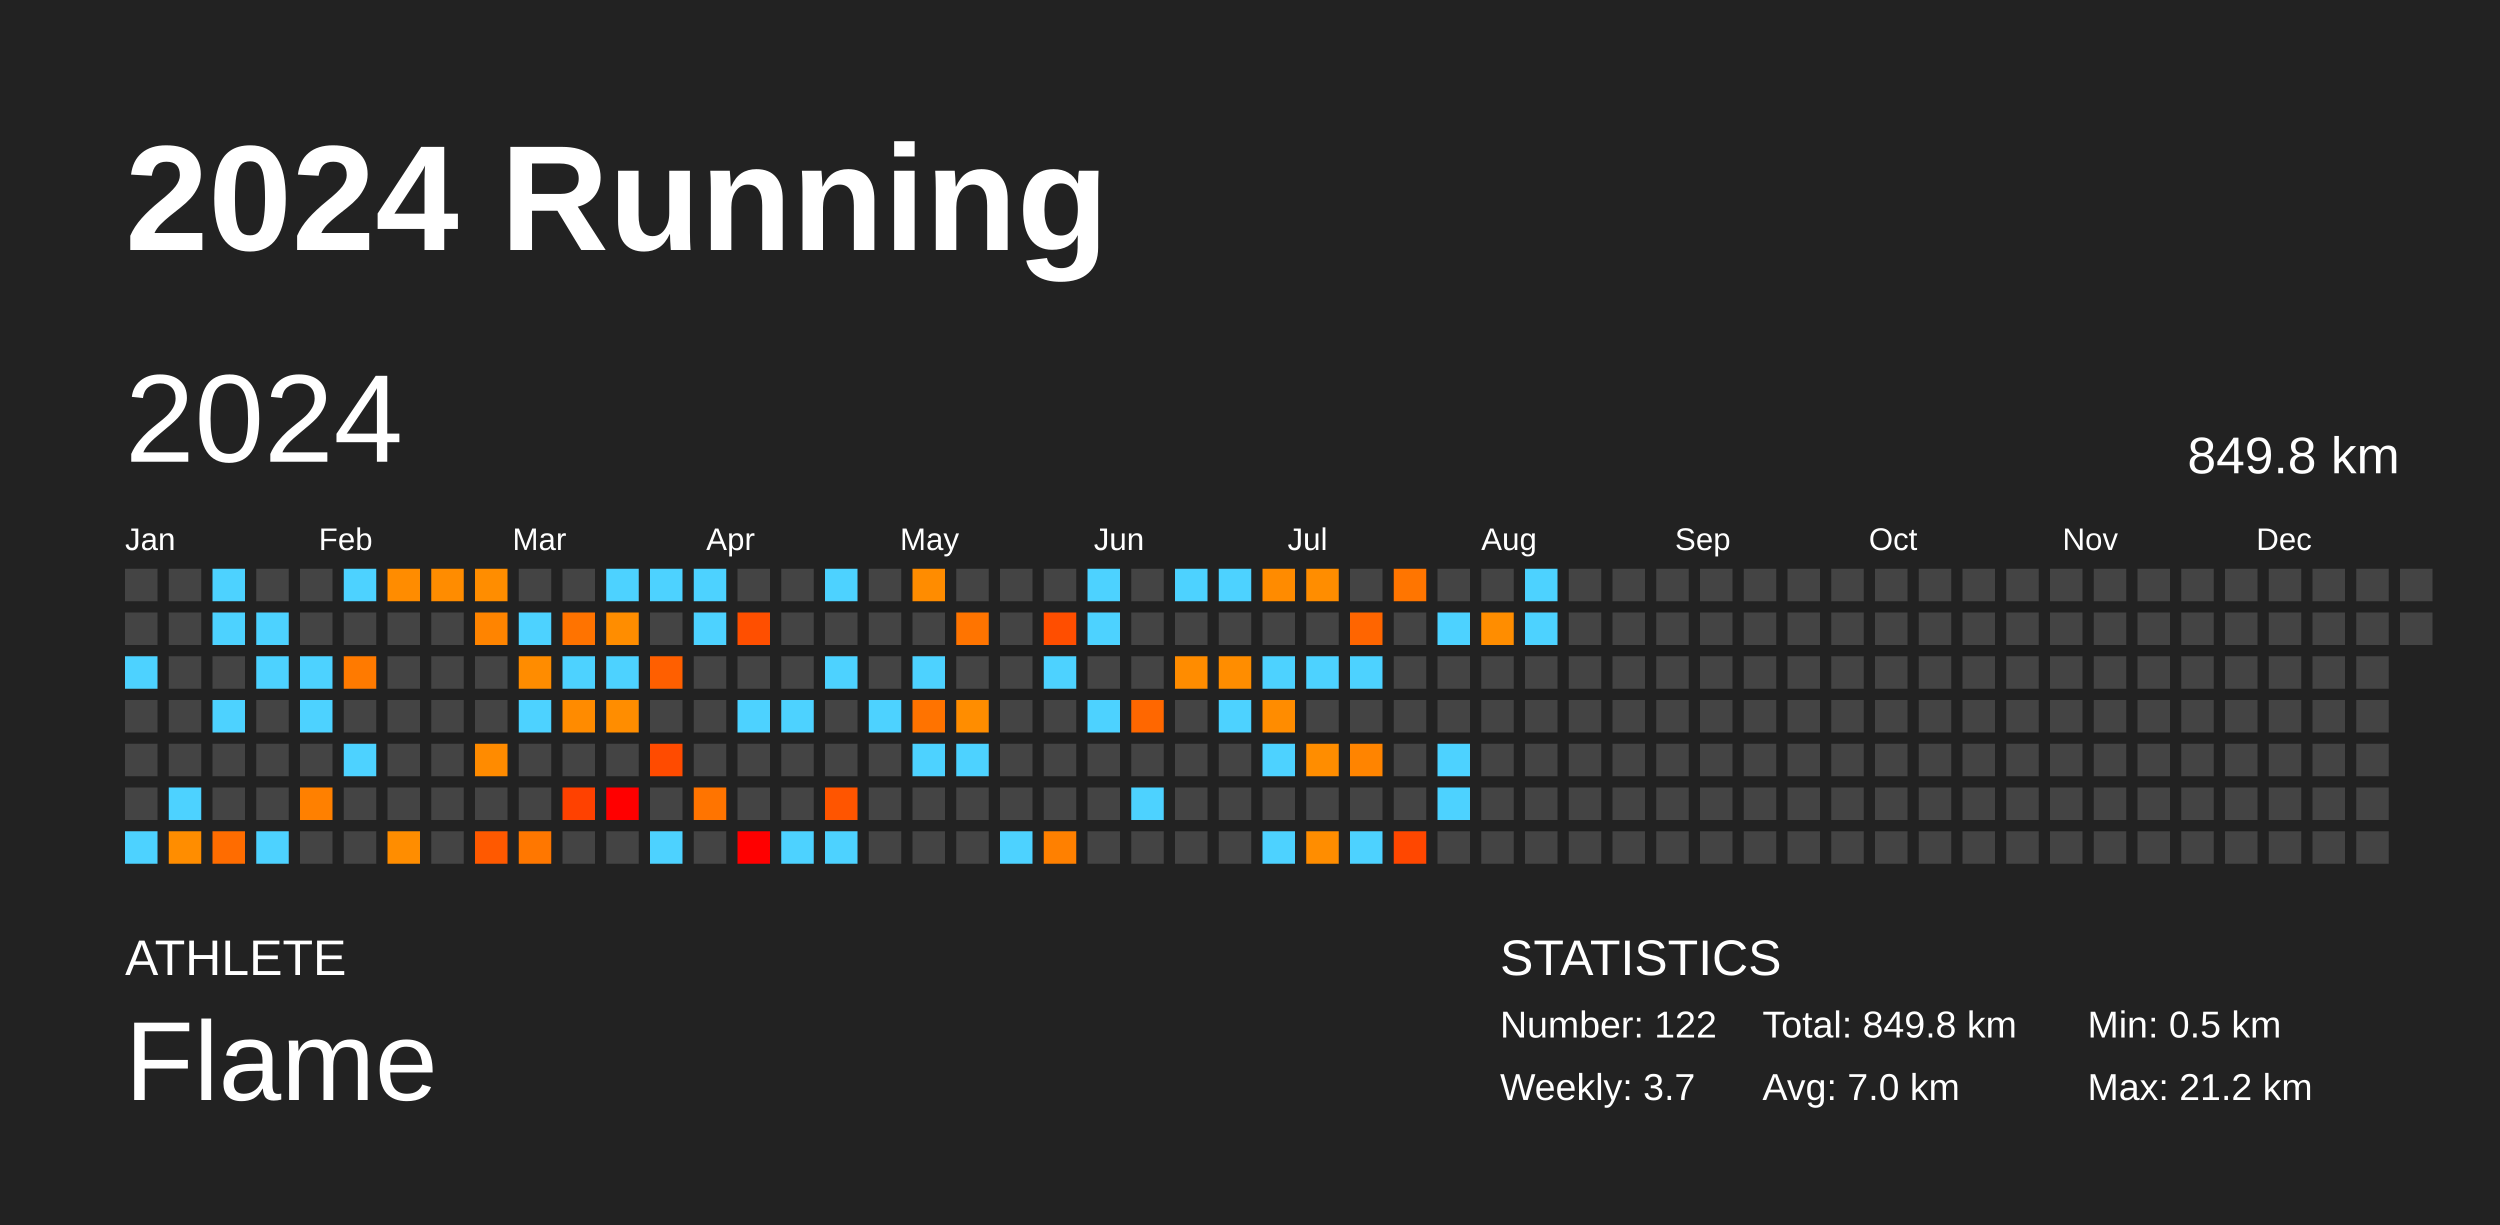
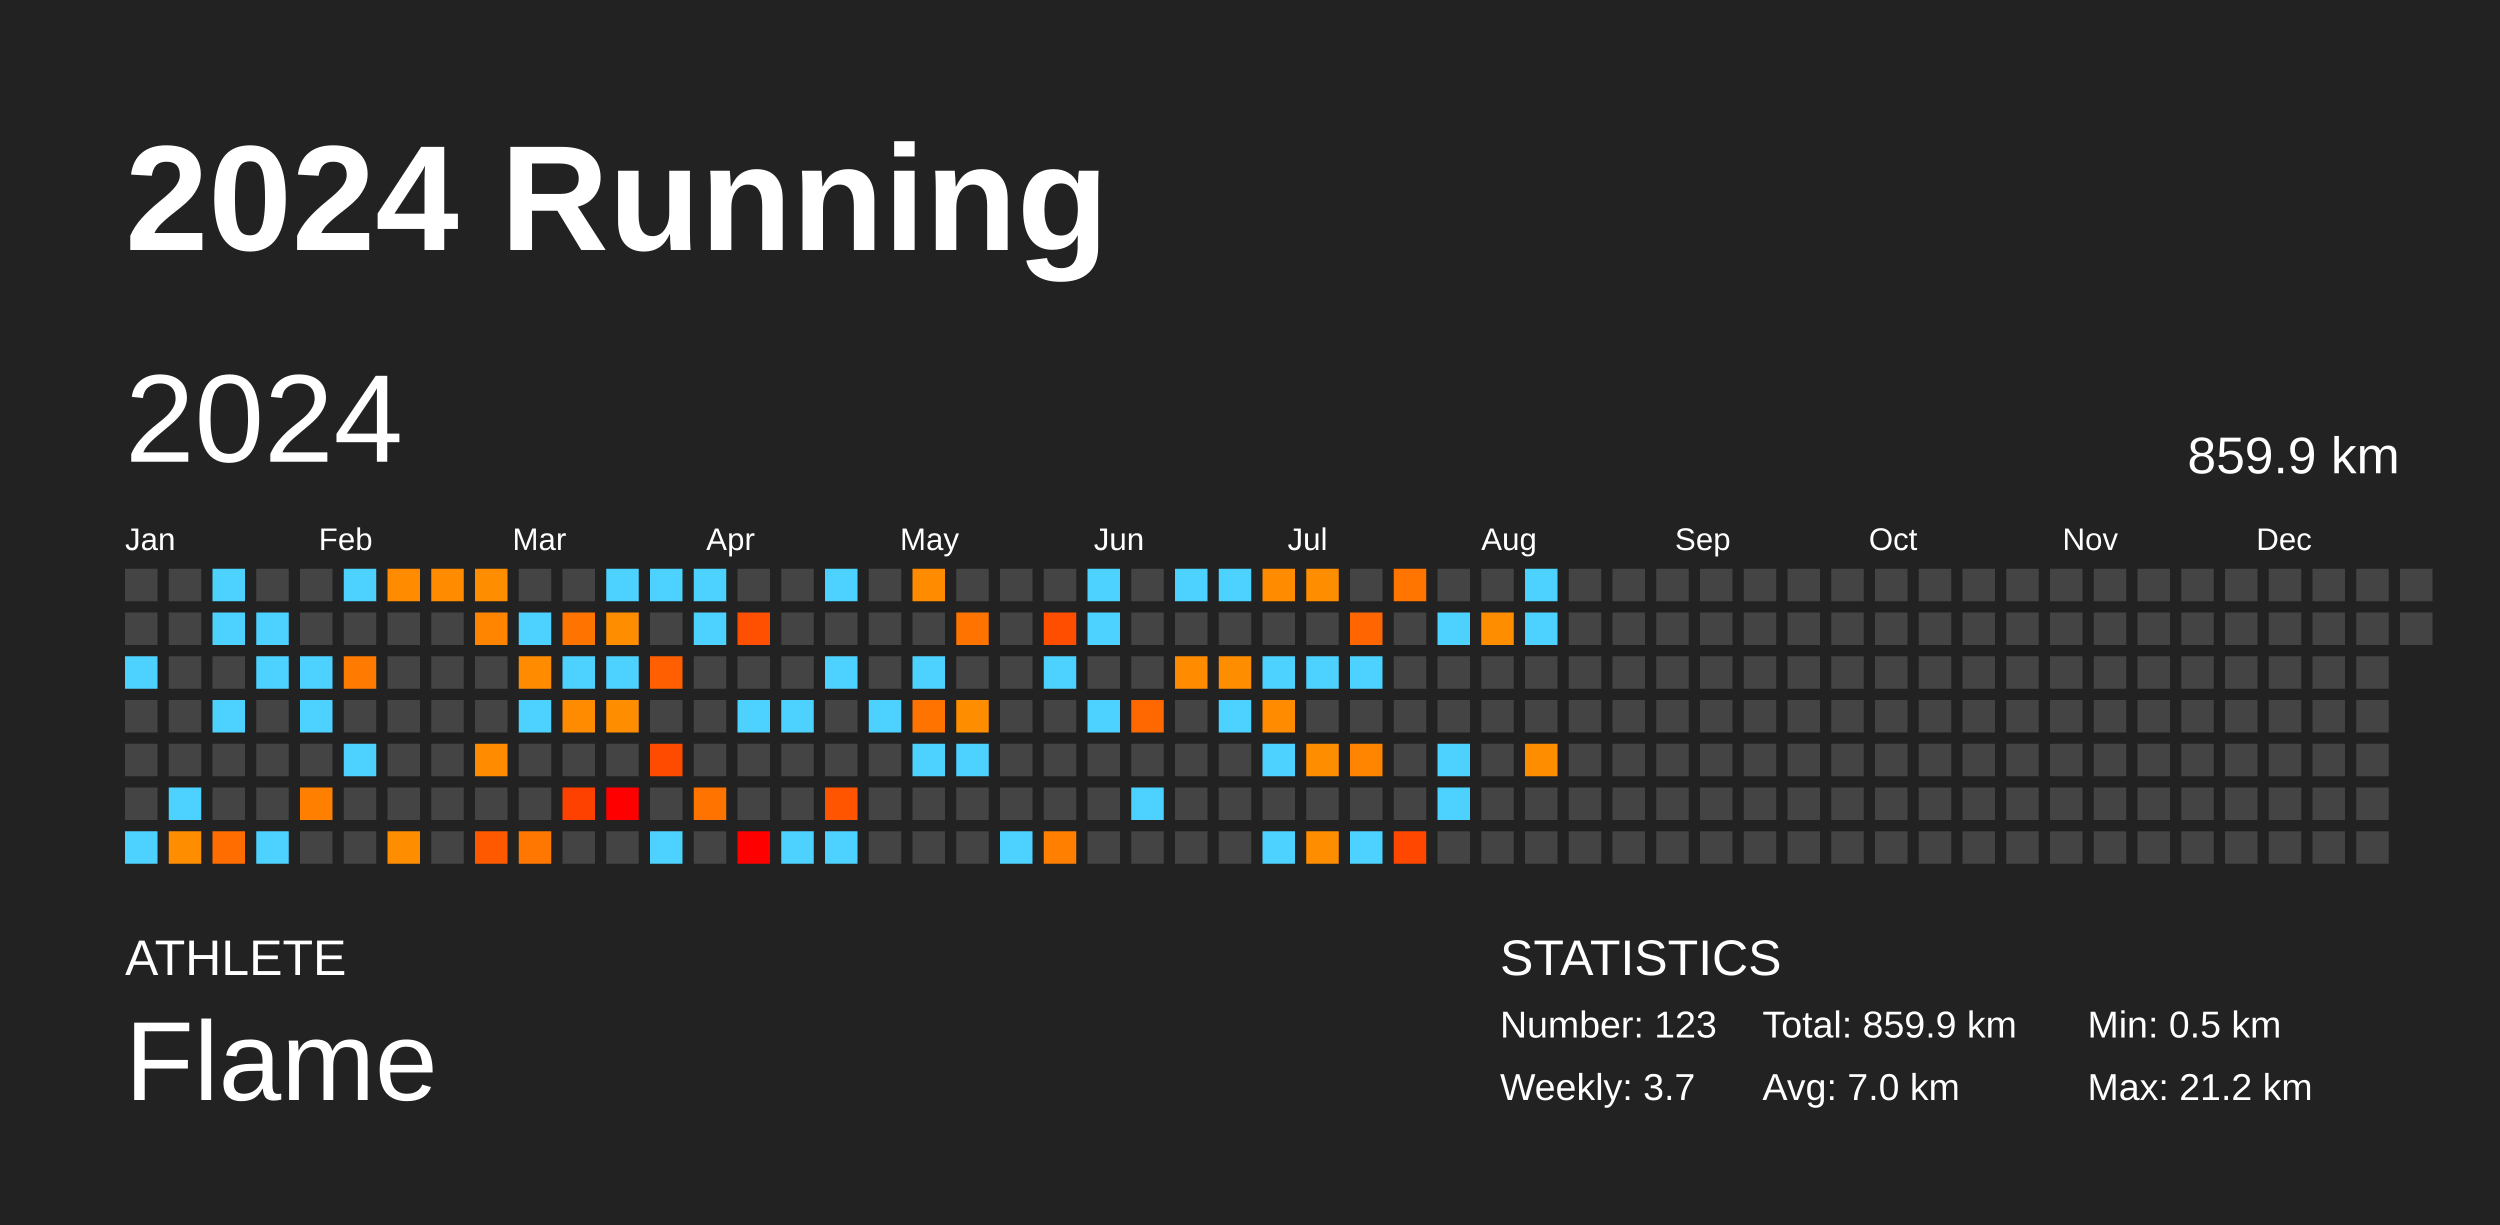
<svg xmlns="http://www.w3.org/2000/svg" baseProfile="full" height="98mm" version="1.1" viewBox="0,0,200,98" width="200mm">
  <defs />
  <rect fill="#222222" height="98" width="200" x="0" y="0" />
  <text fill="#FFFFFF" style="font-size:12px; font-family:Arial; font-weight:bold;" x="10" y="20">2024 Running</text>
  <text fill="#FFFFFF" style="font-size:4px; font-family:Arial" x="10" y="78">ATHLETE</text>
  <text fill="#FFFFFF" style="font-size:9px; font-family:Arial" x="10" y="88">Flame</text>
  <text fill="#FFFFFF" style="font-size:4px; font-family:Arial" x="120" y="78">STATISTICS</text>
-   <text fill="#FFFFFF" style="font-size:3px; font-family:Arial" x="120" y="83">Number: 122</text>
+   <text fill="#FFFFFF" style="font-size:3px; font-family:Arial" x="120" y="83">Number: 123</text>
  <text fill="#FFFFFF" style="font-size:3px; font-family:Arial" x="120" y="88">Weekly: 3.7</text>
-   <text fill="#FFFFFF" style="font-size:3px; font-family:Arial" x="141" y="83">Total: 849.8 km</text>
+   <text fill="#FFFFFF" style="font-size:3px; font-family:Arial" x="141" y="83">Total: 859.9 km</text>
  <text fill="#FFFFFF" style="font-size:3px; font-family:Arial" x="141" y="88">Avg: 7.0 km</text>
  <text fill="#FFFFFF" style="font-size:3px; font-family:Arial" x="167" y="83">Min: 0.5 km</text>
  <text fill="#FFFFFF" style="font-size:3px; font-family:Arial" x="167" y="88">Max: 21.2 km</text>
  <text dominant-baseline="hanging" fill="#FFFFFF" style="font-size:10.0px; font-family:Arial;" x="10" y="30">2024</text>
-   <text dominant-baseline="hanging" fill="#FFFFFF" style="font-size:4.125px; font-family:Arial;" x="175" y="35">849.8 km</text>
+   <text dominant-baseline="hanging" fill="#FFFFFF" style="font-size:4.125px; font-family:Arial;" x="175" y="35">859.9 km</text>
  <text fill="#FFFFFF" style="font-size:2.5px; font-family:Arial" x="10.0" y="44">Jan</text>
  <text fill="#FFFFFF" style="font-size:2.5px; font-family:Arial" x="25.5" y="44">Feb</text>
  <text fill="#FFFFFF" style="font-size:2.5px; font-family:Arial" x="41.0" y="44">Mar</text>
  <text fill="#FFFFFF" style="font-size:2.5px; font-family:Arial" x="56.5" y="44">Apr</text>
  <text fill="#FFFFFF" style="font-size:2.5px; font-family:Arial" x="72.0" y="44">May</text>
  <text fill="#FFFFFF" style="font-size:2.5px; font-family:Arial" x="87.5" y="44">Jun</text>
  <text fill="#FFFFFF" style="font-size:2.5px; font-family:Arial" x="103.0" y="44">Jul</text>
  <text fill="#FFFFFF" style="font-size:2.5px; font-family:Arial" x="118.5" y="44">Aug</text>
  <text fill="#FFFFFF" style="font-size:2.5px; font-family:Arial" x="134.0" y="44">Sep</text>
  <text fill="#FFFFFF" style="font-size:2.5px; font-family:Arial" x="149.5" y="44">Oct</text>
  <text fill="#FFFFFF" style="font-size:2.5px; font-family:Arial" x="165.0" y="44">Nov</text>
  <text fill="#FFFFFF" style="font-size:2.5px; font-family:Arial" x="180.5" y="44">Dec</text>
  <rect fill="#444444" height="2.6" width="2.6" x="10.0" y="45.5" />
  <rect fill="#444444" height="2.6" width="2.6" x="10.0" y="49.0" />
  <rect fill="#4dd2ff" height="2.6" width="2.6" x="10.0" y="52.5" />
  <rect fill="#444444" height="2.6" width="2.6" x="10.0" y="56.0" />
  <rect fill="#444444" height="2.6" width="2.6" x="10.0" y="59.5" />
  <rect fill="#444444" height="2.6" width="2.6" x="10.0" y="63.0" />
  <rect fill="#4dd2ff" height="2.6" width="2.6" x="10.0" y="66.5" />
  <rect fill="#444444" height="2.6" width="2.6" x="13.5" y="45.5" />
  <rect fill="#444444" height="2.6" width="2.6" x="13.5" y="49.0" />
  <rect fill="#444444" height="2.6" width="2.6" x="13.5" y="52.5" />
  <rect fill="#444444" height="2.6" width="2.6" x="13.5" y="56.0" />
  <rect fill="#444444" height="2.6" width="2.6" x="13.5" y="59.5" />
  <rect fill="#4dd2ff" height="2.6" width="2.6" x="13.5" y="63.0" />
  <rect fill="#ff8d00" height="2.6" width="2.6" x="13.5" y="66.5" />
  <rect fill="#4dd2ff" height="2.6" width="2.6" x="17.0" y="45.5" />
  <rect fill="#4dd2ff" height="2.6" width="2.6" x="17.0" y="49.0" />
  <rect fill="#444444" height="2.6" width="2.6" x="17.0" y="52.5" />
  <rect fill="#4dd2ff" height="2.6" width="2.6" x="17.0" y="56.0" />
  <rect fill="#444444" height="2.6" width="2.6" x="17.0" y="59.5" />
  <rect fill="#444444" height="2.6" width="2.6" x="17.0" y="63.0" />
  <rect fill="#ff6c00" height="2.6" width="2.6" x="17.0" y="66.5" />
  <rect fill="#444444" height="2.6" width="2.6" x="20.5" y="45.5" />
  <rect fill="#4dd2ff" height="2.6" width="2.6" x="20.5" y="49.0" />
  <rect fill="#4dd2ff" height="2.6" width="2.6" x="20.5" y="52.5" />
  <rect fill="#444444" height="2.6" width="2.6" x="20.5" y="56.0" />
  <rect fill="#444444" height="2.6" width="2.6" x="20.5" y="59.5" />
  <rect fill="#444444" height="2.6" width="2.6" x="20.5" y="63.0" />
  <rect fill="#4dd2ff" height="2.6" width="2.6" x="20.5" y="66.5" />
  <rect fill="#444444" height="2.6" width="2.6" x="24.0" y="45.5" />
  <rect fill="#444444" height="2.6" width="2.6" x="24.0" y="49.0" />
  <rect fill="#4dd2ff" height="2.6" width="2.6" x="24.0" y="52.5" />
  <rect fill="#4dd2ff" height="2.6" width="2.6" x="24.0" y="56.0" />
  <rect fill="#444444" height="2.6" width="2.6" x="24.0" y="59.5" />
  <rect fill="#ff8000" height="2.6" width="2.6" x="24.0" y="63.0" />
  <rect fill="#444444" height="2.6" width="2.6" x="24.0" y="66.5" />
  <rect fill="#4dd2ff" height="2.6" width="2.6" x="27.5" y="45.5" />
  <rect fill="#444444" height="2.6" width="2.6" x="27.5" y="49.0" />
  <rect fill="#ff7a00" height="2.6" width="2.6" x="27.5" y="52.5" />
  <rect fill="#444444" height="2.6" width="2.6" x="27.5" y="56.0" />
  <rect fill="#4dd2ff" height="2.6" width="2.6" x="27.5" y="59.5" />
  <rect fill="#444444" height="2.6" width="2.6" x="27.5" y="63.0" />
  <rect fill="#444444" height="2.6" width="2.6" x="27.5" y="66.5" />
  <rect fill="#ff8c00" height="2.6" width="2.6" x="31.0" y="45.5" />
  <rect fill="#444444" height="2.6" width="2.6" x="31.0" y="49.0" />
  <rect fill="#444444" height="2.6" width="2.6" x="31.0" y="52.5" />
  <rect fill="#444444" height="2.6" width="2.6" x="31.0" y="56.0" />
  <rect fill="#444444" height="2.6" width="2.6" x="31.0" y="59.5" />
  <rect fill="#444444" height="2.6" width="2.6" x="31.0" y="63.0" />
  <rect fill="#ff8d00" height="2.6" width="2.6" x="31.0" y="66.5" />
  <rect fill="#ff8c00" height="2.6" width="2.6" x="34.5" y="45.5" />
  <rect fill="#444444" height="2.6" width="2.6" x="34.5" y="49.0" />
  <rect fill="#444444" height="2.6" width="2.6" x="34.5" y="52.5" />
  <rect fill="#444444" height="2.6" width="2.6" x="34.5" y="56.0" />
  <rect fill="#444444" height="2.6" width="2.6" x="34.5" y="59.5" />
  <rect fill="#444444" height="2.6" width="2.6" x="34.5" y="63.0" />
  <rect fill="#444444" height="2.6" width="2.6" x="34.5" y="66.5" />
  <rect fill="#ff8d00" height="2.6" width="2.6" x="38.0" y="45.5" />
  <rect fill="#ff8400" height="2.6" width="2.6" x="38.0" y="49.0" />
  <rect fill="#444444" height="2.6" width="2.6" x="38.0" y="52.5" />
  <rect fill="#444444" height="2.6" width="2.6" x="38.0" y="56.0" />
  <rect fill="#ff8b00" height="2.6" width="2.6" x="38.0" y="59.5" />
  <rect fill="#444444" height="2.6" width="2.6" x="38.0" y="63.0" />
  <rect fill="#ff5900" height="2.6" width="2.6" x="38.0" y="66.5" />
  <rect fill="#444444" height="2.6" width="2.6" x="41.5" y="45.5" />
  <rect fill="#4dd2ff" height="2.6" width="2.6" x="41.5" y="49.0" />
  <rect fill="#ff8c00" height="2.6" width="2.6" x="41.5" y="52.5" />
  <rect fill="#4dd2ff" height="2.6" width="2.6" x="41.5" y="56.0" />
  <rect fill="#444444" height="2.6" width="2.6" x="41.5" y="59.5" />
  <rect fill="#444444" height="2.6" width="2.6" x="41.5" y="63.0" />
  <rect fill="#ff7700" height="2.6" width="2.6" x="41.5" y="66.5" />
  <rect fill="#444444" height="2.6" width="2.6" x="45.0" y="45.5" />
  <rect fill="#ff7300" height="2.6" width="2.6" x="45.0" y="49.0" />
  <rect fill="#4dd2ff" height="2.6" width="2.6" x="45.0" y="52.5" />
  <rect fill="#ff8b00" height="2.6" width="2.6" x="45.0" y="56.0" />
  <rect fill="#444444" height="2.6" width="2.6" x="45.0" y="59.5" />
  <rect fill="#ff4100" height="2.6" width="2.6" x="45.0" y="63.0" />
  <rect fill="#444444" height="2.6" width="2.6" x="45.0" y="66.5" />
  <rect fill="#4dd2ff" height="2.6" width="2.6" x="48.5" y="45.5" />
  <rect fill="#ff8d00" height="2.6" width="2.6" x="48.5" y="49.0" />
  <rect fill="#4dd2ff" height="2.6" width="2.6" x="48.5" y="52.5" />
  <rect fill="#ff8d00" height="2.6" width="2.6" x="48.5" y="56.0" />
  <rect fill="#444444" height="2.6" width="2.6" x="48.5" y="59.5" />
  <rect fill="red" height="2.6" width="2.6" x="48.5" y="63.0" />
  <rect fill="#444444" height="2.6" width="2.6" x="48.5" y="66.5" />
  <rect fill="#4dd2ff" height="2.6" width="2.6" x="52.0" y="45.5" />
  <rect fill="#444444" height="2.6" width="2.6" x="52.0" y="49.0" />
  <rect fill="#ff5f00" height="2.6" width="2.6" x="52.0" y="52.5" />
  <rect fill="#444444" height="2.6" width="2.6" x="52.0" y="56.0" />
  <rect fill="#ff4b00" height="2.6" width="2.6" x="52.0" y="59.5" />
  <rect fill="#444444" height="2.6" width="2.6" x="52.0" y="63.0" />
  <rect fill="#4dd2ff" height="2.6" width="2.6" x="52.0" y="66.5" />
  <rect fill="#4dd2ff" height="2.6" width="2.6" x="55.5" y="45.5" />
  <rect fill="#4dd2ff" height="2.6" width="2.6" x="55.5" y="49.0" />
  <rect fill="#444444" height="2.6" width="2.6" x="55.5" y="52.5" />
  <rect fill="#444444" height="2.6" width="2.6" x="55.5" y="56.0" />
  <rect fill="#444444" height="2.6" width="2.6" x="55.5" y="59.5" />
  <rect fill="#ff7400" height="2.6" width="2.6" x="55.5" y="63.0" />
  <rect fill="#444444" height="2.6" width="2.6" x="55.5" y="66.5" />
  <rect fill="#444444" height="2.6" width="2.6" x="59.0" y="45.5" />
  <rect fill="#ff4f00" height="2.6" width="2.6" x="59.0" y="49.0" />
  <rect fill="#444444" height="2.6" width="2.6" x="59.0" y="52.5" />
  <rect fill="#4dd2ff" height="2.6" width="2.6" x="59.0" y="56.0" />
  <rect fill="#444444" height="2.6" width="2.6" x="59.0" y="59.5" />
  <rect fill="#444444" height="2.6" width="2.6" x="59.0" y="63.0" />
  <rect fill="red" height="2.6" width="2.6" x="59.0" y="66.5" />
  <rect fill="#444444" height="2.6" width="2.6" x="62.5" y="45.5" />
  <rect fill="#444444" height="2.6" width="2.6" x="62.5" y="49.0" />
  <rect fill="#444444" height="2.6" width="2.6" x="62.5" y="52.5" />
  <rect fill="#4dd2ff" height="2.6" width="2.6" x="62.5" y="56.0" />
  <rect fill="#444444" height="2.6" width="2.6" x="62.5" y="59.5" />
  <rect fill="#444444" height="2.6" width="2.6" x="62.5" y="63.0" />
  <rect fill="#4dd2ff" height="2.6" width="2.6" x="62.5" y="66.5" />
  <rect fill="#4dd2ff" height="2.6" width="2.6" x="66.0" y="45.5" />
  <rect fill="#444444" height="2.6" width="2.6" x="66.0" y="49.0" />
  <rect fill="#4dd2ff" height="2.6" width="2.6" x="66.0" y="52.5" />
  <rect fill="#444444" height="2.6" width="2.6" x="66.0" y="56.0" />
  <rect fill="#444444" height="2.6" width="2.6" x="66.0" y="59.5" />
  <rect fill="#ff5500" height="2.6" width="2.6" x="66.0" y="63.0" />
  <rect fill="#4dd2ff" height="2.6" width="2.6" x="66.0" y="66.5" />
  <rect fill="#444444" height="2.6" width="2.6" x="69.5" y="45.5" />
  <rect fill="#444444" height="2.6" width="2.6" x="69.5" y="49.0" />
  <rect fill="#444444" height="2.6" width="2.6" x="69.5" y="52.5" />
  <rect fill="#4dd2ff" height="2.6" width="2.6" x="69.5" y="56.0" />
  <rect fill="#444444" height="2.6" width="2.6" x="69.5" y="59.5" />
  <rect fill="#444444" height="2.6" width="2.6" x="69.5" y="63.0" />
  <rect fill="#444444" height="2.6" width="2.6" x="69.5" y="66.5" />
  <rect fill="#ff8c00" height="2.6" width="2.6" x="73.0" y="45.5" />
  <rect fill="#444444" height="2.6" width="2.6" x="73.0" y="49.0" />
  <rect fill="#4dd2ff" height="2.6" width="2.6" x="73.0" y="52.5" />
  <rect fill="#ff7300" height="2.6" width="2.6" x="73.0" y="56.0" />
  <rect fill="#4dd2ff" height="2.6" width="2.6" x="73.0" y="59.5" />
  <rect fill="#444444" height="2.6" width="2.6" x="73.0" y="63.0" />
  <rect fill="#444444" height="2.6" width="2.6" x="73.0" y="66.5" />
  <rect fill="#444444" height="2.6" width="2.6" x="76.5" y="45.5" />
  <rect fill="#ff7400" height="2.6" width="2.6" x="76.5" y="49.0" />
  <rect fill="#444444" height="2.6" width="2.6" x="76.5" y="52.5" />
  <rect fill="#ff8d00" height="2.6" width="2.6" x="76.5" y="56.0" />
  <rect fill="#4dd2ff" height="2.6" width="2.6" x="76.5" y="59.5" />
  <rect fill="#444444" height="2.6" width="2.6" x="76.5" y="63.0" />
  <rect fill="#444444" height="2.6" width="2.6" x="76.5" y="66.5" />
  <rect fill="#444444" height="2.6" width="2.6" x="80.0" y="45.5" />
  <rect fill="#444444" height="2.6" width="2.6" x="80.0" y="49.0" />
  <rect fill="#444444" height="2.6" width="2.6" x="80.0" y="52.5" />
  <rect fill="#444444" height="2.6" width="2.6" x="80.0" y="56.0" />
  <rect fill="#444444" height="2.6" width="2.6" x="80.0" y="59.5" />
  <rect fill="#444444" height="2.6" width="2.6" x="80.0" y="63.0" />
  <rect fill="#4dd2ff" height="2.6" width="2.6" x="80.0" y="66.5" />
  <rect fill="#444444" height="2.6" width="2.6" x="83.5" y="45.5" />
  <rect fill="#ff4e00" height="2.6" width="2.6" x="83.5" y="49.0" />
  <rect fill="#4dd2ff" height="2.6" width="2.6" x="83.5" y="52.5" />
  <rect fill="#444444" height="2.6" width="2.6" x="83.5" y="56.0" />
  <rect fill="#444444" height="2.6" width="2.6" x="83.5" y="59.5" />
  <rect fill="#444444" height="2.6" width="2.6" x="83.5" y="63.0" />
  <rect fill="#ff8000" height="2.6" width="2.6" x="83.5" y="66.5" />
  <rect fill="#4dd2ff" height="2.6" width="2.6" x="87.0" y="45.5" />
  <rect fill="#4dd2ff" height="2.6" width="2.6" x="87.0" y="49.0" />
  <rect fill="#444444" height="2.6" width="2.6" x="87.0" y="52.5" />
  <rect fill="#4dd2ff" height="2.6" width="2.6" x="87.0" y="56.0" />
  <rect fill="#444444" height="2.6" width="2.6" x="87.0" y="59.5" />
  <rect fill="#444444" height="2.6" width="2.6" x="87.0" y="63.0" />
  <rect fill="#444444" height="2.6" width="2.6" x="87.0" y="66.5" />
  <rect fill="#444444" height="2.6" width="2.6" x="90.5" y="45.5" />
  <rect fill="#444444" height="2.6" width="2.6" x="90.5" y="49.0" />
  <rect fill="#444444" height="2.6" width="2.6" x="90.5" y="52.5" />
  <rect fill="#ff6700" height="2.6" width="2.6" x="90.5" y="56.0" />
  <rect fill="#444444" height="2.6" width="2.6" x="90.5" y="59.5" />
  <rect fill="#4dd2ff" height="2.6" width="2.6" x="90.5" y="63.0" />
  <rect fill="#444444" height="2.6" width="2.6" x="90.5" y="66.5" />
  <rect fill="#4dd2ff" height="2.6" width="2.6" x="94.0" y="45.5" />
  <rect fill="#444444" height="2.6" width="2.6" x="94.0" y="49.0" />
  <rect fill="#ff8c00" height="2.6" width="2.6" x="94.0" y="52.5" />
  <rect fill="#444444" height="2.6" width="2.6" x="94.0" y="56.0" />
  <rect fill="#444444" height="2.6" width="2.6" x="94.0" y="59.5" />
  <rect fill="#444444" height="2.6" width="2.6" x="94.0" y="63.0" />
  <rect fill="#444444" height="2.6" width="2.6" x="94.0" y="66.5" />
  <rect fill="#4dd2ff" height="2.6" width="2.6" x="97.5" y="45.5" />
  <rect fill="#444444" height="2.6" width="2.6" x="97.5" y="49.0" />
  <rect fill="#ff8d00" height="2.6" width="2.6" x="97.5" y="52.5" />
  <rect fill="#4dd2ff" height="2.6" width="2.6" x="97.5" y="56.0" />
  <rect fill="#444444" height="2.6" width="2.6" x="97.5" y="59.5" />
  <rect fill="#444444" height="2.6" width="2.6" x="97.5" y="63.0" />
  <rect fill="#444444" height="2.6" width="2.6" x="97.5" y="66.5" />
  <rect fill="#ff8b00" height="2.6" width="2.6" x="101.0" y="45.5" />
  <rect fill="#444444" height="2.6" width="2.6" x="101.0" y="49.0" />
  <rect fill="#4dd2ff" height="2.6" width="2.6" x="101.0" y="52.5" />
  <rect fill="#ff8c00" height="2.6" width="2.6" x="101.0" y="56.0" />
  <rect fill="#4dd2ff" height="2.6" width="2.6" x="101.0" y="59.5" />
  <rect fill="#444444" height="2.6" width="2.6" x="101.0" y="63.0" />
  <rect fill="#4dd2ff" height="2.6" width="2.6" x="101.0" y="66.5" />
  <rect fill="#ff8d00" height="2.6" width="2.6" x="104.5" y="45.5" />
  <rect fill="#444444" height="2.6" width="2.6" x="104.5" y="49.0" />
  <rect fill="#4dd2ff" height="2.6" width="2.6" x="104.5" y="52.5" />
  <rect fill="#444444" height="2.6" width="2.6" x="104.5" y="56.0" />
  <rect fill="#ff8d00" height="2.6" width="2.6" x="104.5" y="59.5" />
  <rect fill="#444444" height="2.6" width="2.6" x="104.5" y="63.0" />
  <rect fill="#ff8d00" height="2.6" width="2.6" x="104.5" y="66.5" />
  <rect fill="#444444" height="2.6" width="2.6" x="108.0" y="45.5" />
  <rect fill="#ff6500" height="2.6" width="2.6" x="108.0" y="49.0" />
  <rect fill="#4dd2ff" height="2.6" width="2.6" x="108.0" y="52.5" />
  <rect fill="#444444" height="2.6" width="2.6" x="108.0" y="56.0" />
  <rect fill="#ff8400" height="2.6" width="2.6" x="108.0" y="59.5" />
  <rect fill="#444444" height="2.6" width="2.6" x="108.0" y="63.0" />
  <rect fill="#4dd2ff" height="2.6" width="2.6" x="108.0" y="66.5" />
  <rect fill="#ff7500" height="2.6" width="2.6" x="111.5" y="45.5" />
  <rect fill="#444444" height="2.6" width="2.6" x="111.5" y="49.0" />
  <rect fill="#444444" height="2.6" width="2.6" x="111.5" y="52.5" />
  <rect fill="#444444" height="2.6" width="2.6" x="111.5" y="56.0" />
  <rect fill="#444444" height="2.6" width="2.6" x="111.5" y="59.5" />
  <rect fill="#444444" height="2.6" width="2.6" x="111.5" y="63.0" />
  <rect fill="#ff4700" height="2.6" width="2.6" x="111.5" y="66.5" />
  <rect fill="#444444" height="2.6" width="2.6" x="115.0" y="45.5" />
  <rect fill="#4dd2ff" height="2.6" width="2.6" x="115.0" y="49.0" />
  <rect fill="#444444" height="2.6" width="2.6" x="115.0" y="52.5" />
  <rect fill="#444444" height="2.6" width="2.6" x="115.0" y="56.0" />
  <rect fill="#4dd2ff" height="2.6" width="2.6" x="115.0" y="59.5" />
  <rect fill="#4dd2ff" height="2.6" width="2.6" x="115.0" y="63.0" />
  <rect fill="#444444" height="2.6" width="2.6" x="115.0" y="66.5" />
  <rect fill="#444444" height="2.6" width="2.6" x="118.5" y="45.5" />
  <rect fill="#ff8d00" height="2.6" width="2.6" x="118.5" y="49.0" />
  <rect fill="#444444" height="2.6" width="2.6" x="118.5" y="52.5" />
  <rect fill="#444444" height="2.6" width="2.6" x="118.5" y="56.0" />
  <rect fill="#444444" height="2.6" width="2.6" x="118.5" y="59.5" />
  <rect fill="#444444" height="2.6" width="2.6" x="118.5" y="63.0" />
  <rect fill="#444444" height="2.6" width="2.6" x="118.5" y="66.5" />
  <rect fill="#4dd2ff" height="2.6" width="2.6" x="122.0" y="45.5" />
  <rect fill="#4dd2ff" height="2.6" width="2.6" x="122.0" y="49.0" />
  <rect fill="#444444" height="2.6" width="2.6" x="122.0" y="52.5" />
  <rect fill="#444444" height="2.6" width="2.6" x="122.0" y="56.0" />
-   <rect fill="#444444" height="2.6" width="2.6" x="122.0" y="59.5" />
+   <rect fill="#ff8d00" height="2.6" width="2.6" x="122.0" y="59.5" />
  <rect fill="#444444" height="2.6" width="2.6" x="122.0" y="63.0" />
  <rect fill="#444444" height="2.6" width="2.6" x="122.0" y="66.5" />
  <rect fill="#444444" height="2.6" width="2.6" x="125.5" y="45.5" />
  <rect fill="#444444" height="2.6" width="2.6" x="125.5" y="49.0" />
  <rect fill="#444444" height="2.6" width="2.6" x="125.5" y="52.5" />
  <rect fill="#444444" height="2.6" width="2.6" x="125.5" y="56.0" />
  <rect fill="#444444" height="2.6" width="2.6" x="125.5" y="59.5" />
  <rect fill="#444444" height="2.6" width="2.6" x="125.5" y="63.0" />
  <rect fill="#444444" height="2.6" width="2.6" x="125.5" y="66.5" />
  <rect fill="#444444" height="2.6" width="2.6" x="129.0" y="45.5" />
  <rect fill="#444444" height="2.6" width="2.6" x="129.0" y="49.0" />
  <rect fill="#444444" height="2.6" width="2.6" x="129.0" y="52.5" />
  <rect fill="#444444" height="2.6" width="2.6" x="129.0" y="56.0" />
  <rect fill="#444444" height="2.6" width="2.6" x="129.0" y="59.5" />
  <rect fill="#444444" height="2.6" width="2.6" x="129.0" y="63.0" />
  <rect fill="#444444" height="2.6" width="2.6" x="129.0" y="66.5" />
  <rect fill="#444444" height="2.6" width="2.6" x="132.5" y="45.5" />
  <rect fill="#444444" height="2.6" width="2.6" x="132.5" y="49.0" />
  <rect fill="#444444" height="2.6" width="2.6" x="132.5" y="52.5" />
  <rect fill="#444444" height="2.6" width="2.6" x="132.5" y="56.0" />
  <rect fill="#444444" height="2.6" width="2.6" x="132.5" y="59.5" />
  <rect fill="#444444" height="2.6" width="2.6" x="132.5" y="63.0" />
  <rect fill="#444444" height="2.6" width="2.6" x="132.5" y="66.5" />
  <rect fill="#444444" height="2.6" width="2.6" x="136.0" y="45.5" />
  <rect fill="#444444" height="2.6" width="2.6" x="136.0" y="49.0" />
  <rect fill="#444444" height="2.6" width="2.6" x="136.0" y="52.5" />
  <rect fill="#444444" height="2.6" width="2.6" x="136.0" y="56.0" />
  <rect fill="#444444" height="2.6" width="2.6" x="136.0" y="59.5" />
  <rect fill="#444444" height="2.6" width="2.6" x="136.0" y="63.0" />
  <rect fill="#444444" height="2.6" width="2.6" x="136.0" y="66.5" />
  <rect fill="#444444" height="2.6" width="2.6" x="139.5" y="45.5" />
  <rect fill="#444444" height="2.6" width="2.6" x="139.5" y="49.0" />
  <rect fill="#444444" height="2.6" width="2.6" x="139.5" y="52.5" />
  <rect fill="#444444" height="2.6" width="2.6" x="139.5" y="56.0" />
  <rect fill="#444444" height="2.6" width="2.6" x="139.5" y="59.5" />
  <rect fill="#444444" height="2.6" width="2.6" x="139.5" y="63.0" />
  <rect fill="#444444" height="2.6" width="2.6" x="139.5" y="66.5" />
  <rect fill="#444444" height="2.6" width="2.6" x="143.0" y="45.5" />
  <rect fill="#444444" height="2.6" width="2.6" x="143.0" y="49.0" />
  <rect fill="#444444" height="2.6" width="2.6" x="143.0" y="52.5" />
  <rect fill="#444444" height="2.6" width="2.6" x="143.0" y="56.0" />
  <rect fill="#444444" height="2.6" width="2.6" x="143.0" y="59.5" />
  <rect fill="#444444" height="2.6" width="2.6" x="143.0" y="63.0" />
  <rect fill="#444444" height="2.6" width="2.6" x="143.0" y="66.5" />
  <rect fill="#444444" height="2.6" width="2.6" x="146.5" y="45.5" />
  <rect fill="#444444" height="2.6" width="2.6" x="146.5" y="49.0" />
  <rect fill="#444444" height="2.6" width="2.6" x="146.5" y="52.5" />
  <rect fill="#444444" height="2.6" width="2.6" x="146.5" y="56.0" />
  <rect fill="#444444" height="2.6" width="2.6" x="146.5" y="59.5" />
  <rect fill="#444444" height="2.6" width="2.6" x="146.5" y="63.0" />
  <rect fill="#444444" height="2.6" width="2.6" x="146.5" y="66.5" />
  <rect fill="#444444" height="2.6" width="2.6" x="150.0" y="45.5" />
  <rect fill="#444444" height="2.6" width="2.6" x="150.0" y="49.0" />
  <rect fill="#444444" height="2.6" width="2.6" x="150.0" y="52.5" />
  <rect fill="#444444" height="2.6" width="2.6" x="150.0" y="56.0" />
  <rect fill="#444444" height="2.6" width="2.6" x="150.0" y="59.5" />
  <rect fill="#444444" height="2.6" width="2.6" x="150.0" y="63.0" />
  <rect fill="#444444" height="2.6" width="2.6" x="150.0" y="66.5" />
  <rect fill="#444444" height="2.6" width="2.6" x="153.5" y="45.5" />
  <rect fill="#444444" height="2.6" width="2.6" x="153.5" y="49.0" />
  <rect fill="#444444" height="2.6" width="2.6" x="153.5" y="52.5" />
  <rect fill="#444444" height="2.6" width="2.6" x="153.5" y="56.0" />
  <rect fill="#444444" height="2.6" width="2.6" x="153.5" y="59.5" />
  <rect fill="#444444" height="2.6" width="2.6" x="153.5" y="63.0" />
  <rect fill="#444444" height="2.6" width="2.6" x="153.5" y="66.5" />
  <rect fill="#444444" height="2.6" width="2.6" x="157.0" y="45.5" />
  <rect fill="#444444" height="2.6" width="2.6" x="157.0" y="49.0" />
  <rect fill="#444444" height="2.6" width="2.6" x="157.0" y="52.5" />
  <rect fill="#444444" height="2.6" width="2.6" x="157.0" y="56.0" />
  <rect fill="#444444" height="2.6" width="2.6" x="157.0" y="59.5" />
  <rect fill="#444444" height="2.6" width="2.6" x="157.0" y="63.0" />
  <rect fill="#444444" height="2.6" width="2.6" x="157.0" y="66.5" />
  <rect fill="#444444" height="2.6" width="2.6" x="160.5" y="45.5" />
  <rect fill="#444444" height="2.6" width="2.6" x="160.5" y="49.0" />
  <rect fill="#444444" height="2.6" width="2.6" x="160.5" y="52.5" />
  <rect fill="#444444" height="2.6" width="2.6" x="160.5" y="56.0" />
  <rect fill="#444444" height="2.6" width="2.6" x="160.5" y="59.5" />
  <rect fill="#444444" height="2.6" width="2.6" x="160.5" y="63.0" />
  <rect fill="#444444" height="2.6" width="2.6" x="160.5" y="66.5" />
  <rect fill="#444444" height="2.6" width="2.6" x="164.0" y="45.5" />
  <rect fill="#444444" height="2.6" width="2.6" x="164.0" y="49.0" />
  <rect fill="#444444" height="2.6" width="2.6" x="164.0" y="52.5" />
  <rect fill="#444444" height="2.6" width="2.6" x="164.0" y="56.0" />
  <rect fill="#444444" height="2.6" width="2.6" x="164.0" y="59.5" />
  <rect fill="#444444" height="2.6" width="2.6" x="164.0" y="63.0" />
  <rect fill="#444444" height="2.6" width="2.6" x="164.0" y="66.5" />
  <rect fill="#444444" height="2.6" width="2.6" x="167.5" y="45.5" />
  <rect fill="#444444" height="2.6" width="2.6" x="167.5" y="49.0" />
  <rect fill="#444444" height="2.6" width="2.6" x="167.5" y="52.5" />
  <rect fill="#444444" height="2.6" width="2.6" x="167.5" y="56.0" />
  <rect fill="#444444" height="2.6" width="2.6" x="167.5" y="59.5" />
  <rect fill="#444444" height="2.6" width="2.6" x="167.5" y="63.0" />
  <rect fill="#444444" height="2.6" width="2.6" x="167.5" y="66.5" />
  <rect fill="#444444" height="2.6" width="2.6" x="171.0" y="45.5" />
  <rect fill="#444444" height="2.6" width="2.6" x="171.0" y="49.0" />
  <rect fill="#444444" height="2.6" width="2.6" x="171.0" y="52.5" />
  <rect fill="#444444" height="2.6" width="2.6" x="171.0" y="56.0" />
  <rect fill="#444444" height="2.6" width="2.6" x="171.0" y="59.5" />
  <rect fill="#444444" height="2.6" width="2.6" x="171.0" y="63.0" />
  <rect fill="#444444" height="2.6" width="2.6" x="171.0" y="66.5" />
  <rect fill="#444444" height="2.6" width="2.6" x="174.5" y="45.5" />
  <rect fill="#444444" height="2.6" width="2.6" x="174.5" y="49.0" />
  <rect fill="#444444" height="2.6" width="2.6" x="174.5" y="52.5" />
  <rect fill="#444444" height="2.6" width="2.6" x="174.5" y="56.0" />
  <rect fill="#444444" height="2.6" width="2.6" x="174.5" y="59.5" />
  <rect fill="#444444" height="2.6" width="2.6" x="174.5" y="63.0" />
  <rect fill="#444444" height="2.6" width="2.6" x="174.5" y="66.5" />
  <rect fill="#444444" height="2.6" width="2.6" x="178.0" y="45.5" />
  <rect fill="#444444" height="2.6" width="2.6" x="178.0" y="49.0" />
  <rect fill="#444444" height="2.6" width="2.6" x="178.0" y="52.5" />
  <rect fill="#444444" height="2.6" width="2.6" x="178.0" y="56.0" />
  <rect fill="#444444" height="2.6" width="2.6" x="178.0" y="59.5" />
  <rect fill="#444444" height="2.6" width="2.6" x="178.0" y="63.0" />
  <rect fill="#444444" height="2.6" width="2.6" x="178.0" y="66.5" />
  <rect fill="#444444" height="2.6" width="2.6" x="181.5" y="45.5" />
  <rect fill="#444444" height="2.6" width="2.6" x="181.5" y="49.0" />
  <rect fill="#444444" height="2.6" width="2.6" x="181.5" y="52.5" />
  <rect fill="#444444" height="2.6" width="2.6" x="181.5" y="56.0" />
  <rect fill="#444444" height="2.6" width="2.6" x="181.5" y="59.5" />
  <rect fill="#444444" height="2.6" width="2.6" x="181.5" y="63.0" />
  <rect fill="#444444" height="2.6" width="2.6" x="181.5" y="66.5" />
  <rect fill="#444444" height="2.6" width="2.6" x="185.0" y="45.5" />
  <rect fill="#444444" height="2.6" width="2.6" x="185.0" y="49.0" />
  <rect fill="#444444" height="2.6" width="2.6" x="185.0" y="52.5" />
  <rect fill="#444444" height="2.6" width="2.6" x="185.0" y="56.0" />
  <rect fill="#444444" height="2.6" width="2.6" x="185.0" y="59.5" />
  <rect fill="#444444" height="2.6" width="2.6" x="185.0" y="63.0" />
  <rect fill="#444444" height="2.6" width="2.6" x="185.0" y="66.5" />
  <rect fill="#444444" height="2.6" width="2.6" x="188.5" y="45.5" />
  <rect fill="#444444" height="2.6" width="2.6" x="188.5" y="49.0" />
  <rect fill="#444444" height="2.6" width="2.6" x="188.5" y="52.5" />
  <rect fill="#444444" height="2.6" width="2.6" x="188.5" y="56.0" />
  <rect fill="#444444" height="2.6" width="2.6" x="188.5" y="59.5" />
  <rect fill="#444444" height="2.6" width="2.6" x="188.5" y="63.0" />
  <rect fill="#444444" height="2.6" width="2.6" x="188.5" y="66.5" />
  <rect fill="#444444" height="2.6" width="2.6" x="192.0" y="45.5" />
  <rect fill="#444444" height="2.6" width="2.6" x="192.0" y="49.0" />
</svg>
